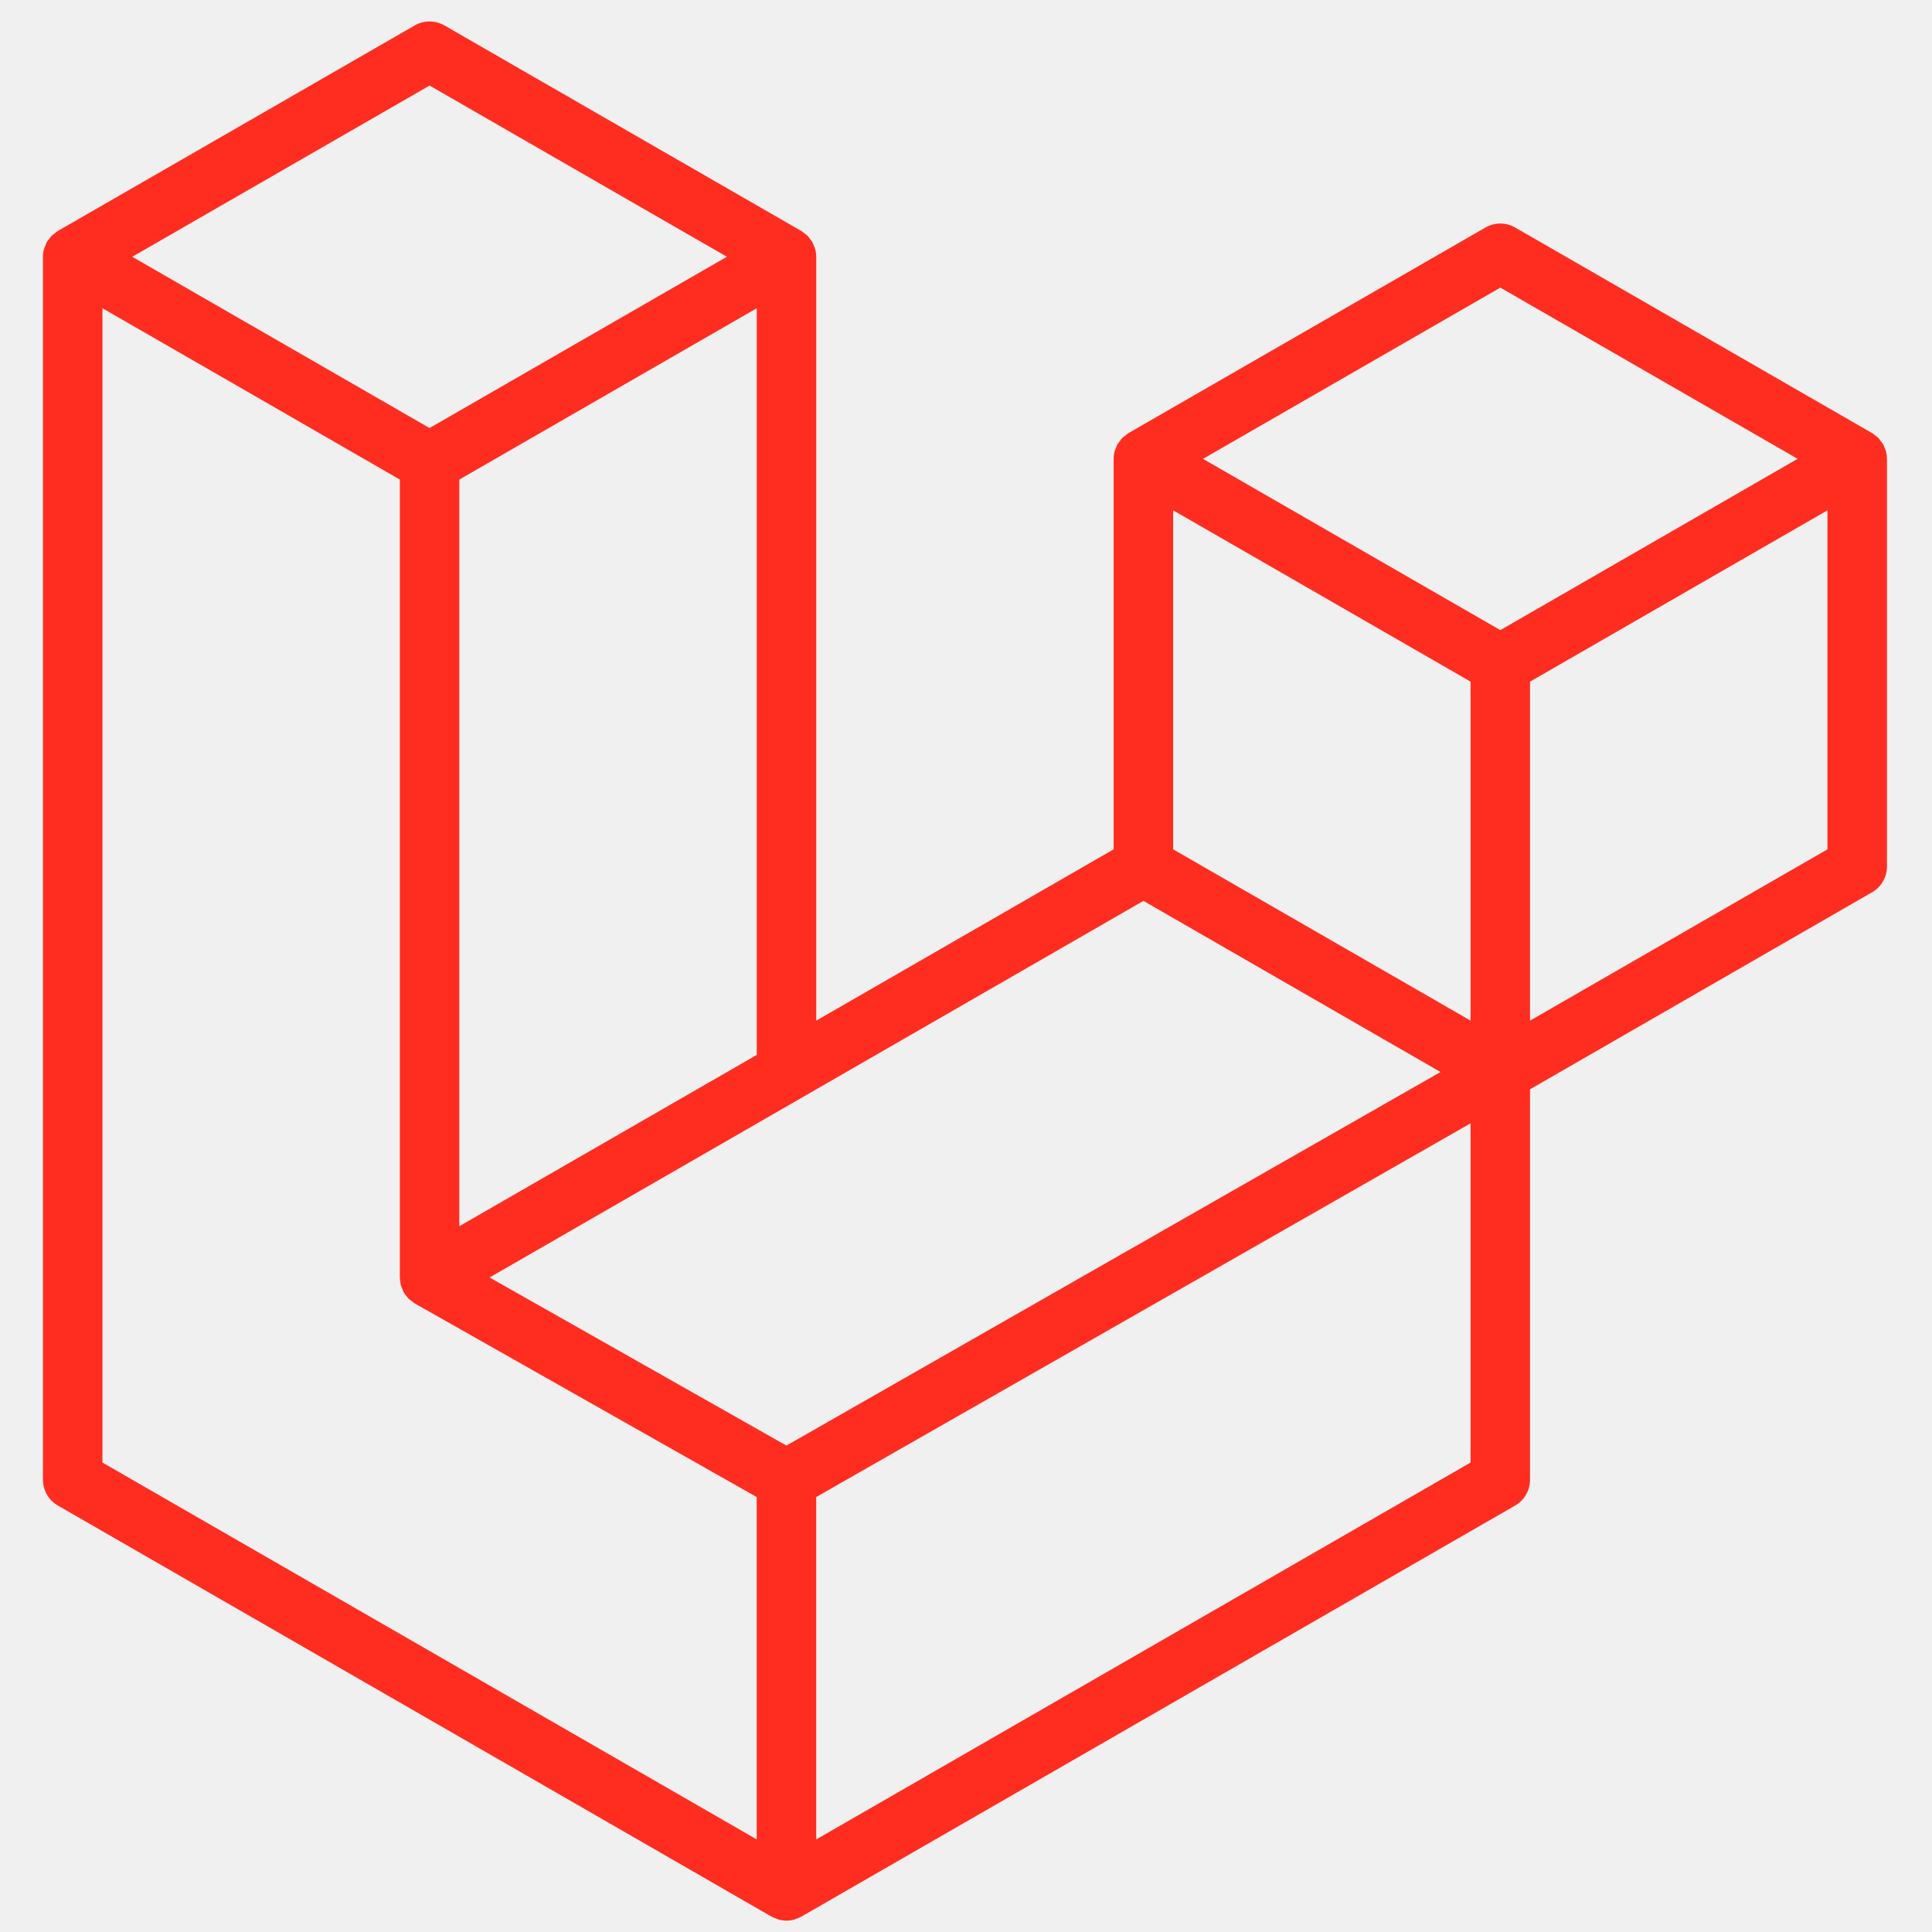
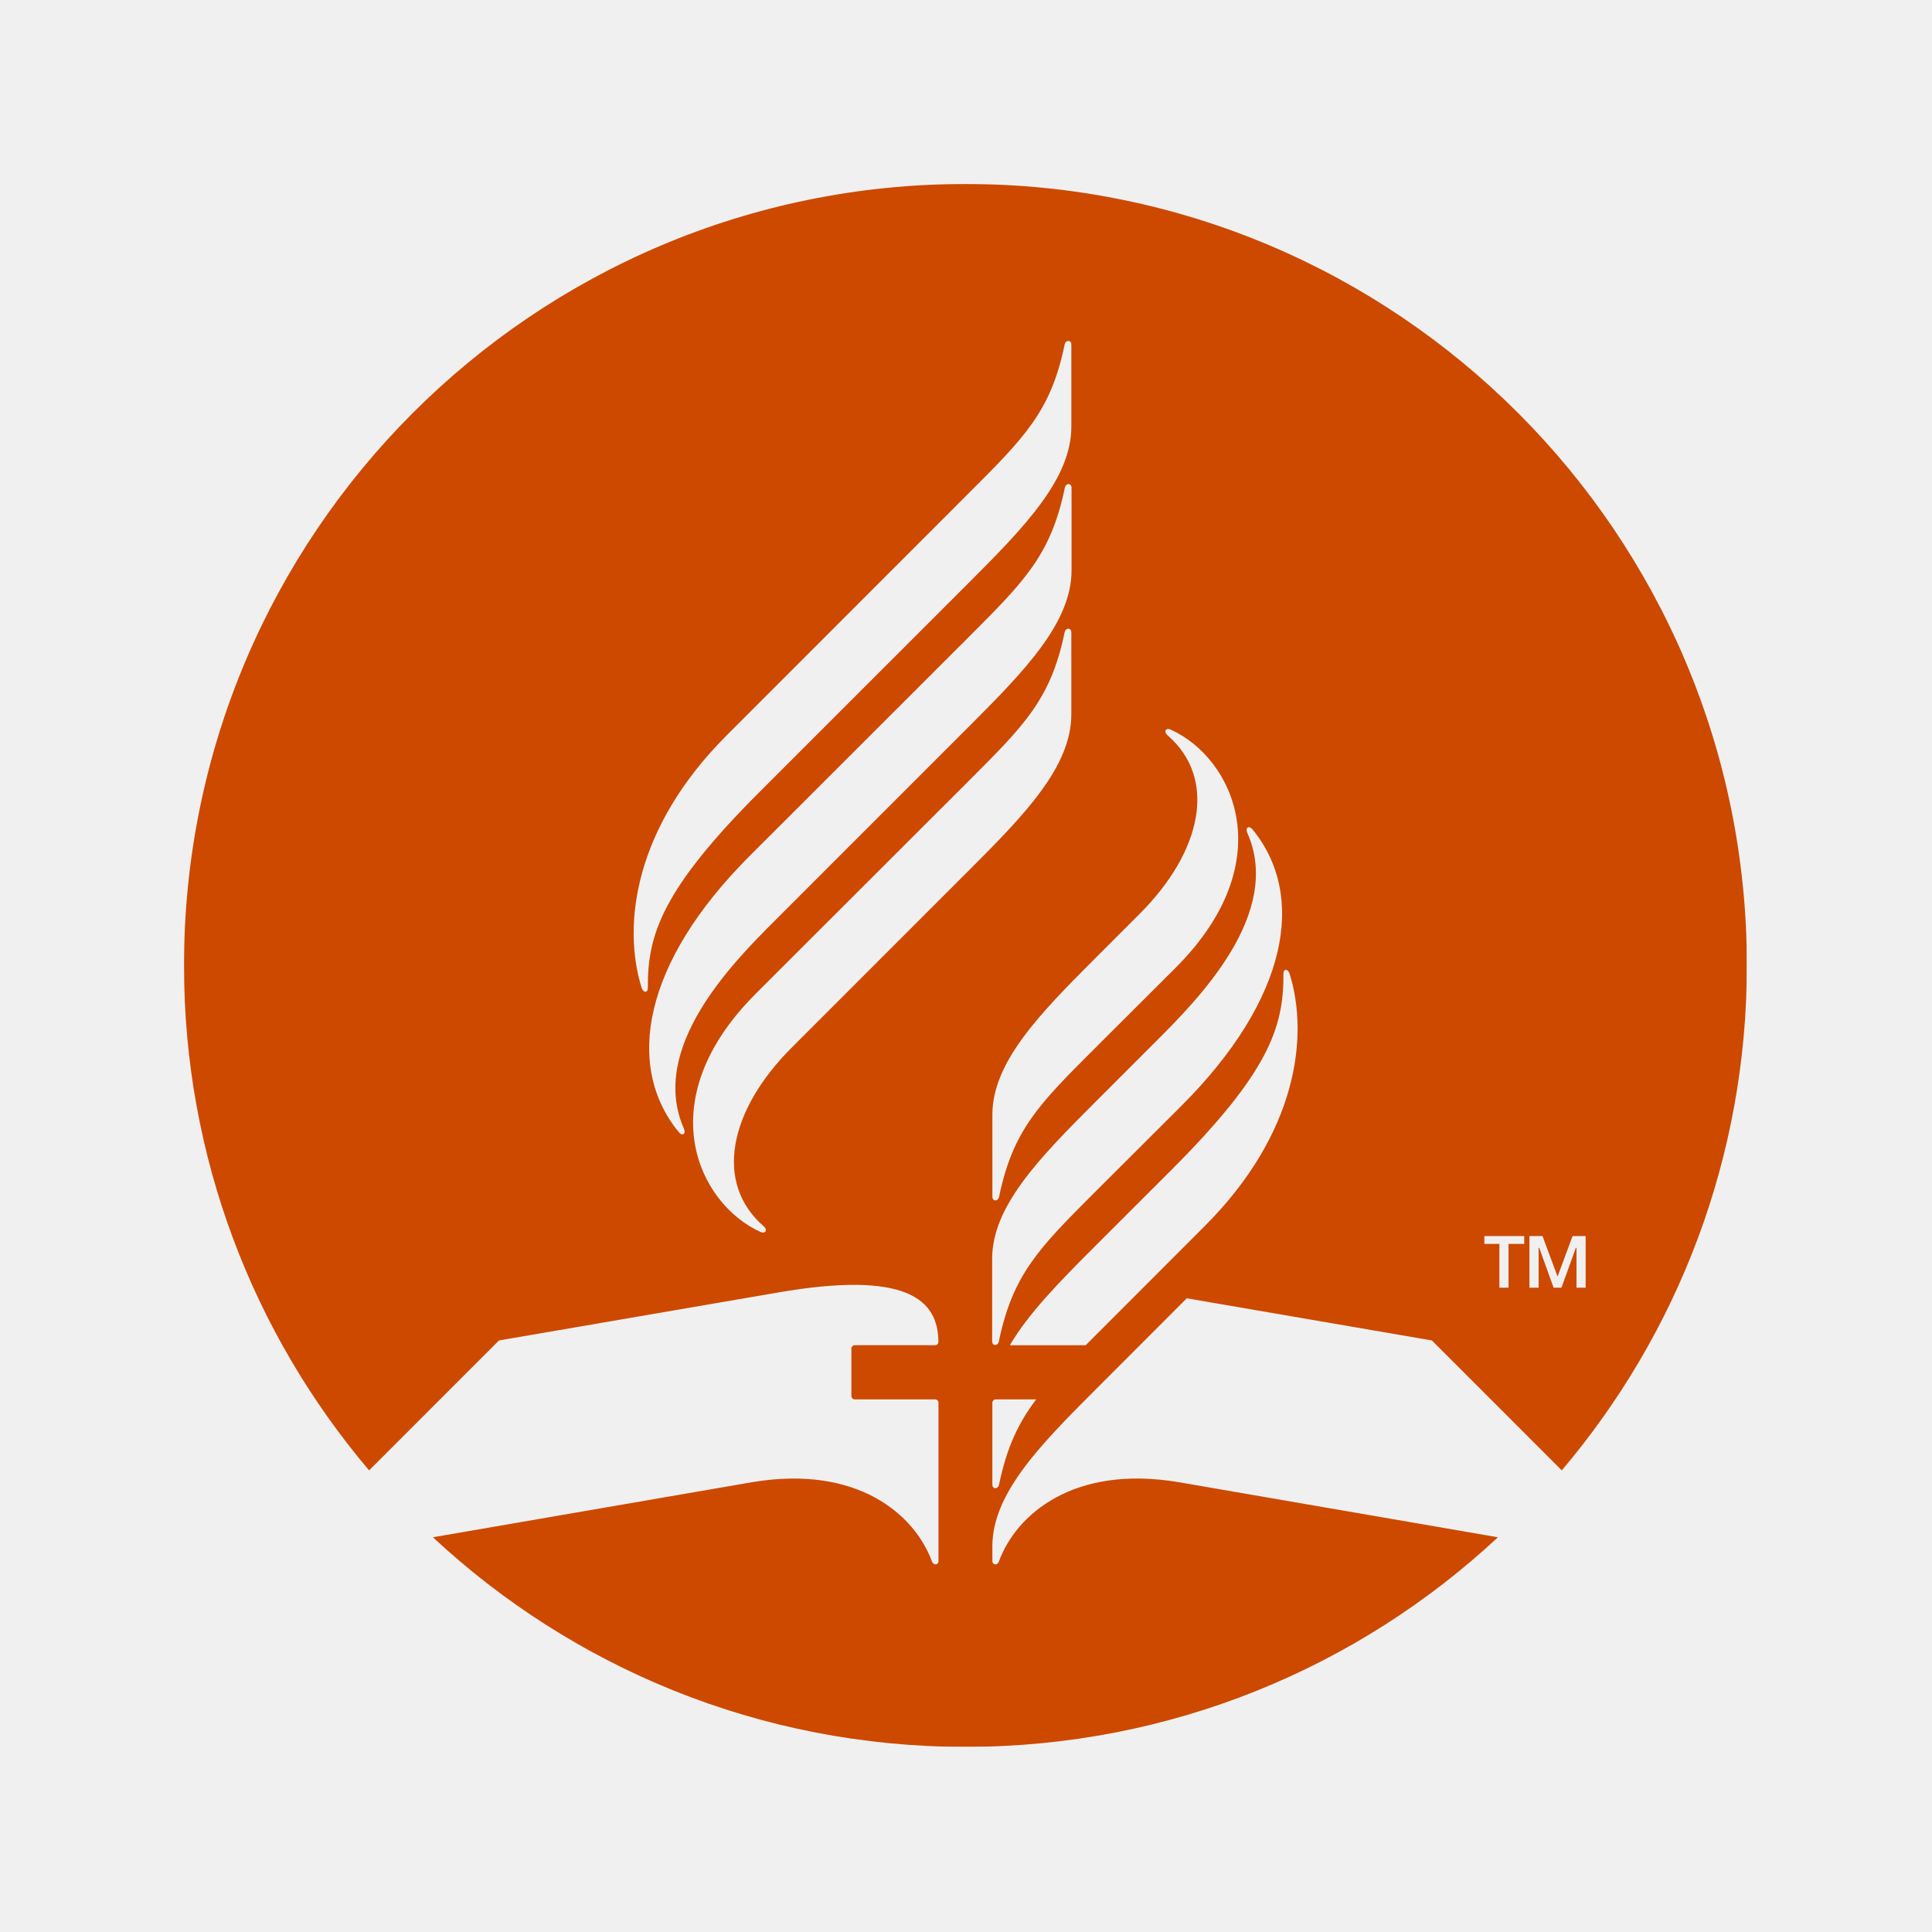
- <svg xmlns="http://www.w3.org/2000/svg" width="166" height="166" viewBox="0 0 166 166" fill="none">
-   <path fill-rule="evenodd" clip-rule="evenodd" d="M162.041 38.759C162.099 38.977 162.129 39.201 162.13 39.426V74.452C162.13 74.902 162.011 75.344 161.786 75.733C161.561 76.122 161.237 76.444 160.847 76.668L131.462 93.594V127.141C131.462 128.054 130.977 128.897 130.186 129.357L68.847 164.683C68.707 164.763 68.554 164.814 68.401 164.868C68.343 164.887 68.289 164.922 68.228 164.938C67.8 165.051 67.349 165.051 66.92 164.938C66.85 164.919 66.786 164.881 66.719 164.855C66.579 164.804 66.432 164.76 66.298 164.683L4.972 129.357C4.583 129.133 4.259 128.81 4.034 128.421C3.808 128.032 3.69 127.591 3.689 127.141L3.689 22.063C3.689 21.834 3.721 21.61 3.779 21.393C3.798 21.32 3.843 21.253 3.868 21.179C3.916 21.045 3.961 20.908 4.031 20.783C4.079 20.7 4.149 20.633 4.206 20.557C4.28 20.454 4.347 20.349 4.433 20.26C4.506 20.186 4.602 20.132 4.685 20.068C4.778 19.992 4.861 19.909 4.966 19.848L35.633 2.185C36.022 1.961 36.462 1.844 36.91 1.844C37.358 1.844 37.798 1.961 38.186 2.185L68.851 19.848H68.857C68.959 19.912 69.045 19.992 69.138 20.065C69.221 20.129 69.313 20.186 69.387 20.257C69.476 20.349 69.54 20.454 69.616 20.557C69.671 20.633 69.744 20.7 69.789 20.783C69.862 20.911 69.904 21.045 69.955 21.179C69.98 21.253 70.025 21.32 70.044 21.396C70.103 21.614 70.133 21.838 70.133 22.063V87.694L95.686 72.974V39.423C95.686 39.2 95.718 38.973 95.775 38.759C95.798 38.683 95.839 38.615 95.865 38.542C95.916 38.408 95.96 38.271 96.031 38.146C96.079 38.063 96.149 37.996 96.203 37.92C96.279 37.818 96.343 37.712 96.433 37.623C96.506 37.549 96.599 37.495 96.681 37.431C96.777 37.355 96.86 37.272 96.962 37.211L127.633 19.548C128.021 19.324 128.461 19.206 128.91 19.206C129.358 19.206 129.798 19.324 130.186 19.548L160.85 37.211C160.959 37.275 161.042 37.355 161.137 37.428C161.217 37.492 161.31 37.549 161.383 37.62C161.473 37.712 161.536 37.818 161.613 37.92C161.67 37.996 161.741 38.063 161.785 38.146C161.859 38.271 161.9 38.408 161.951 38.542C161.98 38.615 162.021 38.683 162.041 38.759ZM157.018 72.974V43.848L146.287 50.028L131.462 58.568V87.694L157.021 72.974H157.018ZM126.354 125.663V96.518L111.771 104.85L70.13 128.626V158.046L126.354 125.663ZM8.801 26.485V125.663L65.018 158.043V128.629L35.649 112L35.64 111.994L35.627 111.988C35.528 111.93 35.445 111.847 35.353 111.777C35.273 111.713 35.18 111.662 35.11 111.592L35.104 111.582C35.021 111.502 34.963 111.403 34.893 111.314C34.829 111.228 34.753 111.154 34.702 111.065L34.699 111.055C34.641 110.96 34.606 110.845 34.565 110.736C34.523 110.64 34.469 110.551 34.443 110.449C34.411 110.328 34.405 110.197 34.392 110.072C34.379 109.976 34.354 109.881 34.354 109.785V109.778V41.205L19.532 32.662L8.801 26.485ZM36.913 7.35L11.364 22.063L36.907 36.777L62.453 22.06L36.907 7.35H36.913ZM50.2 99.174L65.022 90.637V26.485L54.291 32.665L39.466 41.205V105.357L50.2 99.174ZM128.91 24.713L103.363 39.426L128.91 54.14L154.453 39.423L128.91 24.713ZM126.354 58.568L111.529 50.028L100.798 43.848V72.974L115.619 81.511L126.354 87.694V58.568ZM67.571 124.205L105.042 102.803L123.772 92.109L98.245 77.405L68.854 94.334L42.066 109.762L67.571 124.205Z" fill="#FF2D20" />
+ <svg xmlns="http://www.w3.org/2000/svg" xmlns:xlink="http://www.w3.org/1999/xlink" viewBox="0 0 210 210">
+   <defs>
+     <path id="a" d="M0 0h169.877v169.877H0z" />
+   </defs>
+   <g fill="none" fill-rule="evenodd" transform="translate(20 20)">
+     <mask id="b" fill="#fff">
+       <use xlink:href="#a" />
+     </mask>
+     <path fill="#CD4900" d="M87.843 116.837c0-5.703 5.082-10.918 11.134-16.97l6.707-6.708c4.45-4.45 13.796-13.8 9.9-22.617-.258-.58.165-.868.558-.388 5.895 7.208 3.89 18.426-7.7 30.016l-9.487 9.467c-5.988 5.987-8.884 8.896-10.38 16.156-.112.543-.732.54-.732 0v-8.956zM66.051 93.874c-6.818 6.817-8.464 14.718-3.042 19.414.453.394.217.875-.375.605-6.762-3.082-12.09-14.277-.5-25.868l23.202-23.182c5.988-5.987 8.885-8.84 10.381-16.1.112-.542.732-.54.732 0v8.897c0 5.702-5.082 10.918-11.134 16.969L66.051 93.874zm-12.273 9.186c-5.895-7.208-3.89-18.425 7.7-30.016L85.362 49.18c5.987-5.988 8.883-8.897 10.38-16.157.111-.542.731-.541.731 0v8.957c0 5.703-5.082 10.918-11.134 16.97L64.235 80.056c-4.45 4.449-13.795 13.799-9.898 22.617.256.58-.166.867-.559.387zm-4.043-15.714c-2.128-6.88-.738-17.424 9.231-27.393l26.366-26.38c5.988-5.986 8.892-8.85 10.388-16.11.112-.543.732-.541.732 0v8.895c0 5.704-5.082 10.918-11.134 16.97l-22.74 22.735c-10.549 10.548-12.21 15.514-12.16 21.294.004.612-.502.573-.683-.011zm54.133-8.005c6.818-6.818 8.465-14.718 3.043-19.415-.453-.393-.218-.874.375-.604 6.761 3.08 12.091 14.276.5 25.868l-8.806 8.785c-5.988 5.987-8.885 8.84-10.38 16.098-.112.543-.733.54-.733 0v-8.894c0-5.703 5.082-10.918 11.134-16.971l4.867-4.867zm16.316 6.528c2.13 6.878.74 17.423-9.23 27.392l-11.97 11.982c-.335.335-.659.658-.974.976h-8.24c2.017-3.466 5.431-6.933 9.23-10.731l8.342-8.336c10.548-10.548 12.21-15.514 12.161-21.294-.005-.612.501-.574.681.01zm-31.588 55.486c-.11.543-.732.54-.732 0v-8.883c0-.201.164-.364.364-.364l4.402-.002c-1.958 2.586-3.21 5.252-4.034 9.249zm57.648-27h1.421l1.634 4.405 1.633-4.404h1.42v5.61h-.994v-4.332h-.07l-1.564 4.333h-.852l-1.562-4.333h-.07v4.333h-.996v-5.611zm-3.267.853h-1.634v-.852h4.333v.852h-1.705v4.759h-.994v-4.76zm-34.842 25.9c-11.452-1.931-17.695 3.519-19.563 8.625-.166.45-.702.382-.702-.048l-.006-1.588c0-5.703 5.082-10.918 11.135-16.971l10-10.007 26.64 4.582s7.61 7.61 14.118 14.123c12.547-14.803 20.12-33.96 20.12-54.885 0-46.911-38.029-84.94-84.939-84.94C38.028 0 0 38.029 0 84.94c0 20.926 7.572 40.082 20.12 54.885 6.507-6.513 14.118-14.123 14.118-14.123l30.24-5.197c14.004-2.438 17.5.713 17.523 5.35a.364.364 0 0 1-.364.364l-8.732-.003a.364.364 0 0 0-.364.364v5.162c0 .2.163.365.364.365h8.74c.2 0 .363.162.363.363v17.216c0 .43-.538.499-.703.048-1.869-5.106-8.112-10.556-19.564-8.625 0 0-19.914 3.442-34.686 5.985 15.17 14.133 35.515 22.784 57.883 22.784 22.37 0 42.714-8.651 57.883-22.784-14.77-2.543-34.686-5.985-34.686-5.985z" mask="url(#b)" />
+   </g>
</svg>
